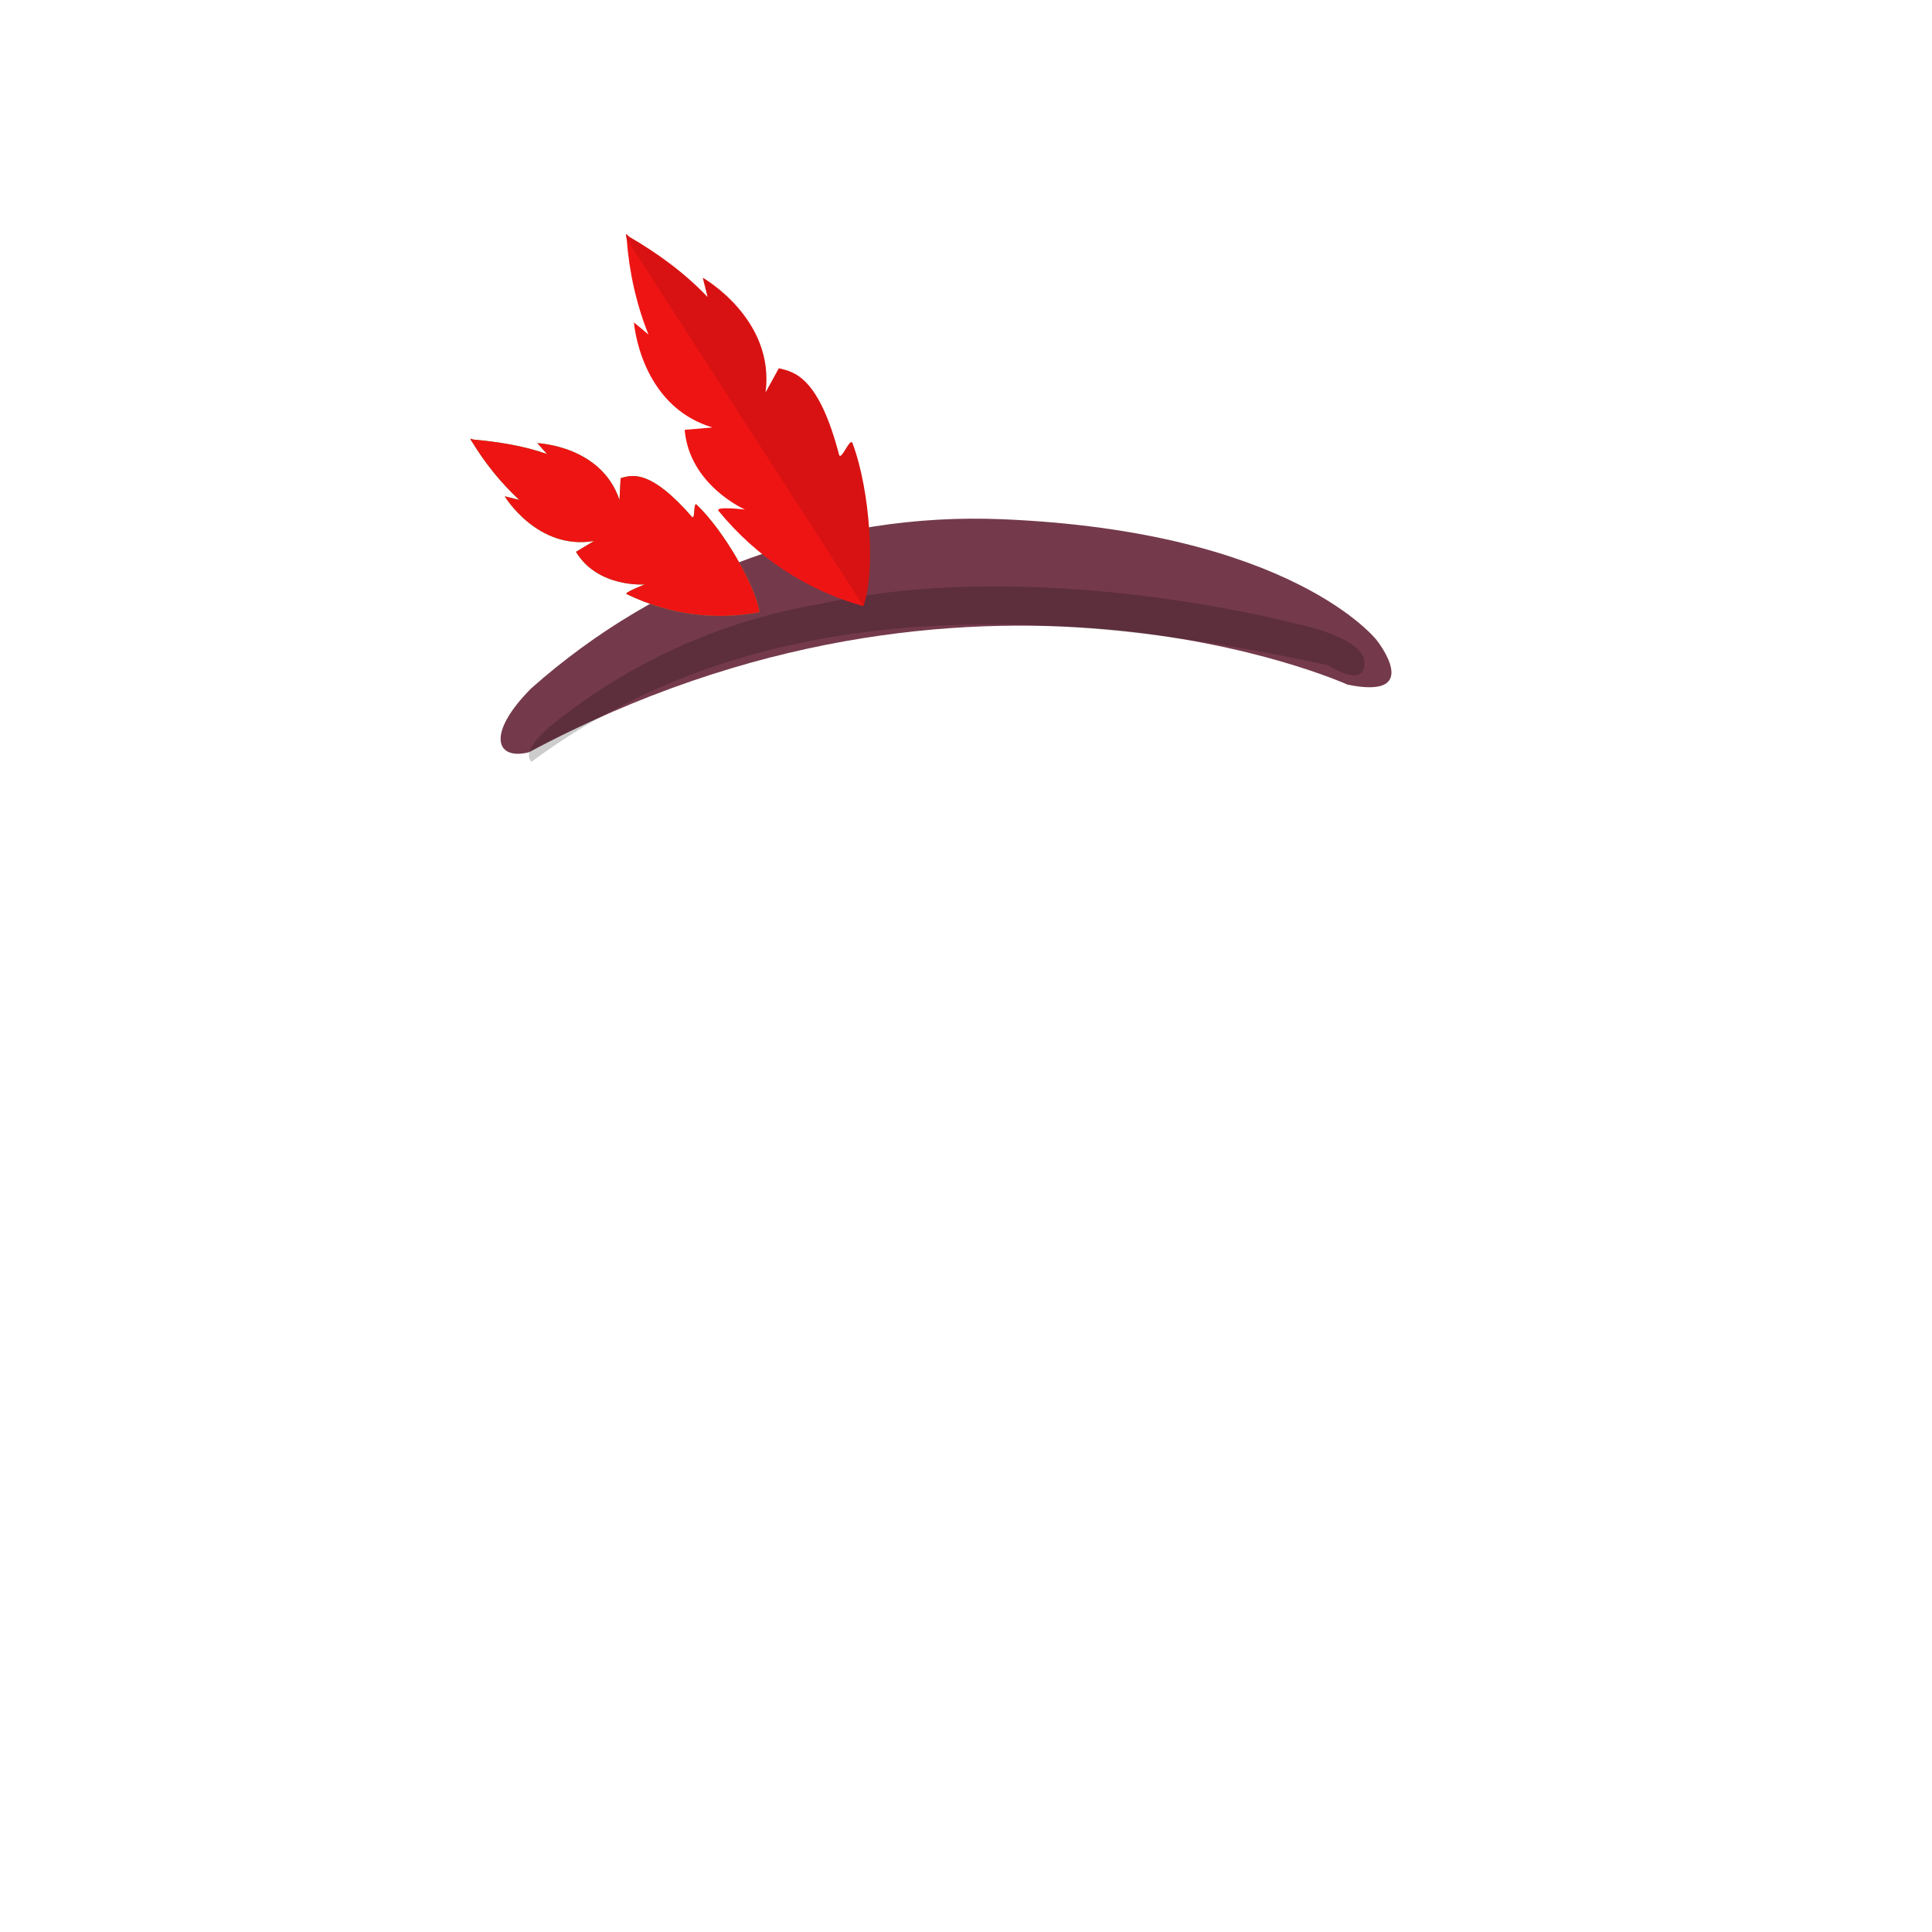
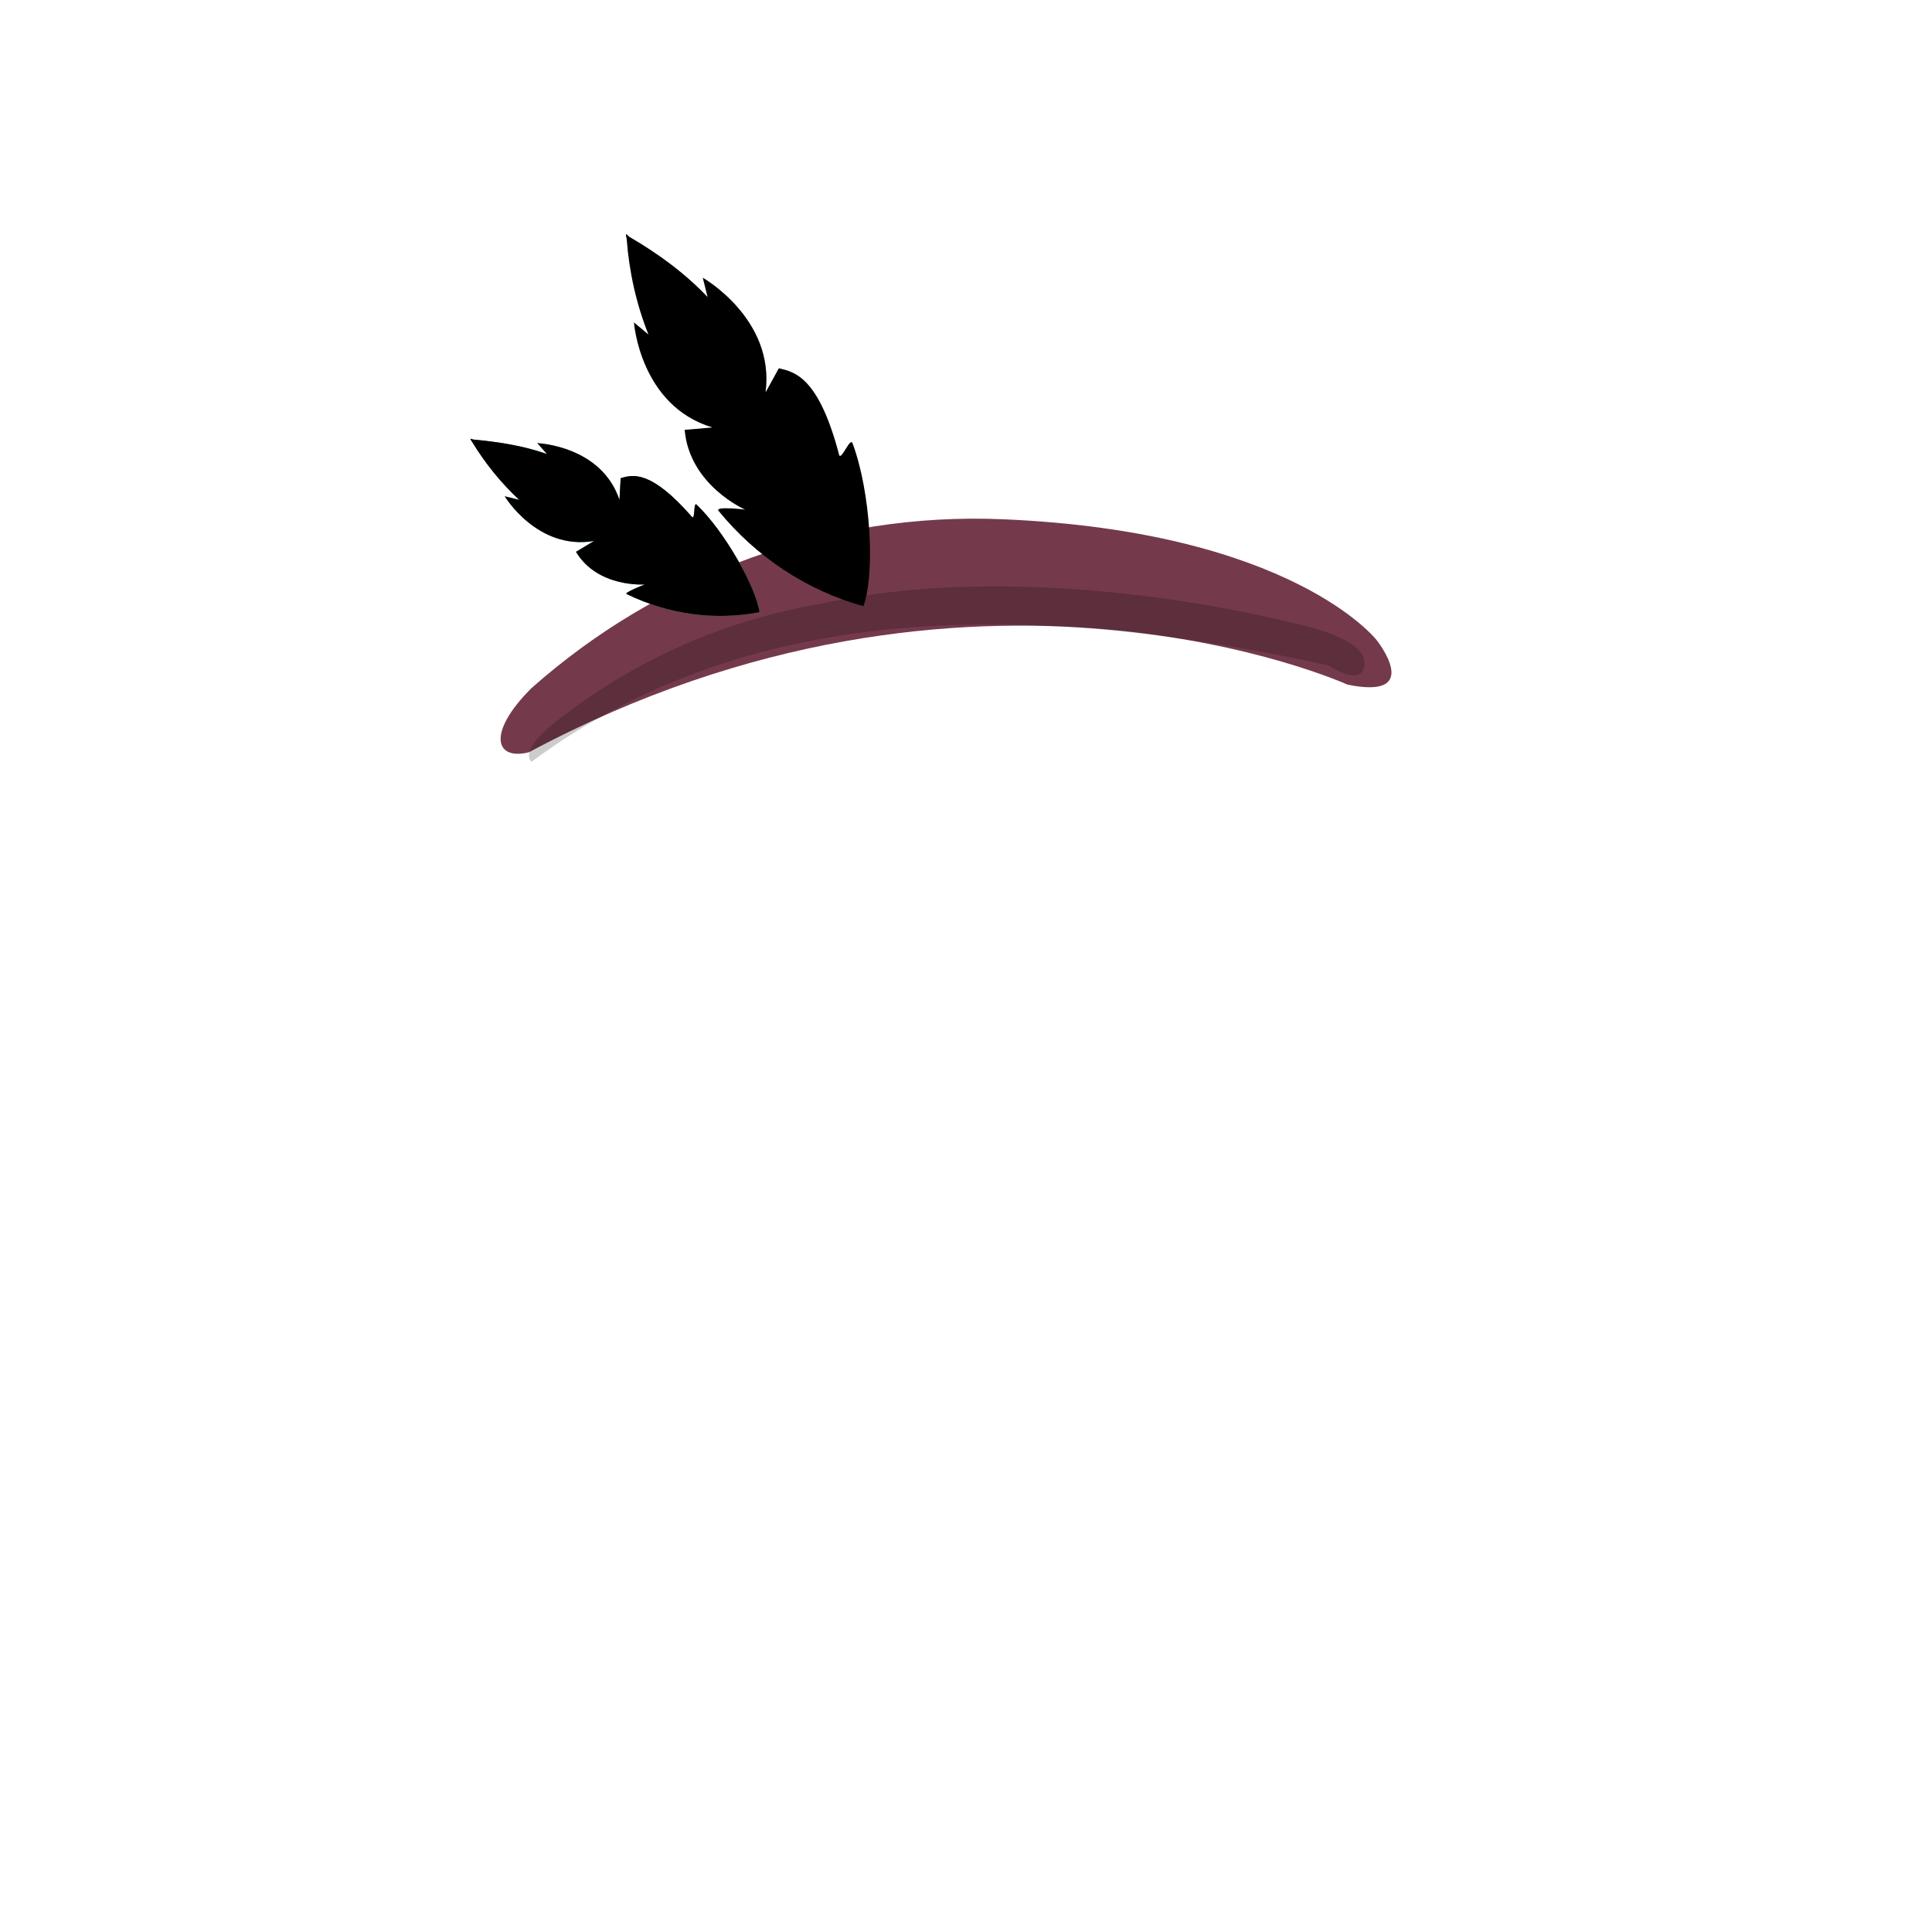
<svg xmlns="http://www.w3.org/2000/svg" version="1.1" id="Layer_1" x="0px" y="0px" viewBox="0 0 160 160" style="enable-background:new 0 0 160 160;" xml:space="preserve">
-   <style type="text/css">
+   <defs id="defs23" />
+   <style type="text/css" id="style2">
	.st0{fill:#743A4B;}
	.st1{opacity:0.2;}
- 	.st2{fill:#EF1414;}
	.st3{opacity:0.1;enable-background:new    ;}
	.st4{fill:#39B54A;}
</style>
-   <path class="st0" d="M43.8,62.3C41,63,40.3,60.7,44,57c10.7-9.5,24.7-14.6,39-14c24,1,31,10,31,10s4,5-2.4,3.7  C111.6,56.7,80.6,42.6,43.8,62.3z" />
-   <g class="st1">
-     <path d="M45.5,60.2C52,54.9,59.7,51.4,68,50c18-4,39.1,1.6,39.1,1.6s5.9,1.1,5.9,3.3s-3,0.2-3,0.2c-24.3-5.3-47.7-5.6-66,8   C44,63,43,62.4,45.5,60.2z" />
+   <path class="st0" d="M43.8,62.3C41,63,40.3,60.7,44,57c10.7-9.5,24.7-14.6,39-14c24,1,31,10,31,10s4,5-2.4,3.7  C111.6,56.7,80.6,42.6,43.8,62.3z" id="path6" />
+   <g class="st1" id="g10">
+     <path d="M45.5,60.2C52,54.9,59.7,51.4,68,50c18-4,39.1,1.6,39.1,1.6s5.9,1.1,5.9,3.3s-3,0.2-3,0.2c-24.3-5.3-47.7-5.6-66,8   C44,63,43,62.4,45.5,60.2z" id="path8" />
  </g>
-   <path class="st2" d="M71.5,50.2c1-2.7,0.6-9.5-0.9-13.5c-0.2-0.5-0.9,1.4-1.1,1c-1.7-6.5-3.7-6.9-5-7.2l-1.1,2  c0.8-6.1-5.2-9.5-5.2-9.5l0.4,1.6c-1.9-2-4.1-3.6-6.5-5c-0.3-0.3-0.3-0.3-0.2,0.2c0.2,2.7,0.8,5.4,1.8,7.9l-1.2-1  c0,0,0.5,6.9,6.5,8.7l-2.3,0.2c0.4,4.6,5,6.6,5,6.6s-2.5-0.3-2.2,0.1C62.6,46.1,66.8,48.9,71.5,50.2z" />
-   <path class="st3" d="M71.5,50.2c1-2.7,0.6-9.5-0.9-13.5c-0.2-0.5-0.9,1.4-1.1,1c-1.7-6.5-3.7-6.9-5-7.2l-1.1,2  c0.8-6.1-5.2-9.5-5.2-9.5l0.4,1.6c-1.9-2-4.1-3.6-6.5-5c-0.3-0.3-0.3-0.3-0.2,0.2L71.5,50.2z" />
-   <path class="st4" d="M62.9,50.7c-0.3-2.1-2.9-6.7-5.2-8.9c-0.3-0.3-0.1,1.3-0.4,1c-3.4-3.9-4.9-3.5-5.9-3.2l-0.1,1.8  c-1.5-4.5-6.8-4.7-6.8-4.7l0.8,0.9c-2-0.7-4-1-6.1-1.2c-0.3-0.1-0.3-0.1-0.1,0.2c1.1,1.8,2.4,3.4,3.9,4.8l-1.2-0.3  c0,0,2.7,4.5,7.4,3.7l-1.5,0.9c1.8,3,5.7,2.7,5.7,2.7s-1.8,0.7-1.5,0.8C55.4,50.9,59.2,51.4,62.9,50.7z" />
-   <path class="st2" d="M62.9,50.7c-0.3-2.1-2.9-6.7-5.2-8.9c-0.3-0.3-0.1,1.3-0.4,1c-3.4-3.9-4.9-3.5-5.9-3.2l-0.1,1.8  c-1.5-4.5-6.8-4.7-6.8-4.7l0.8,0.9c-2-0.7-4-1-6.1-1.2c-0.3-0.1-0.3-0.1-0.1,0.2c1.1,1.8,2.4,3.4,3.9,4.8l-1.2-0.3  c0,0,2.7,4.5,7.4,3.7l-1.5,0.9c1.8,3,5.7,2.7,5.7,2.7s-1.8,0.7-1.5,0.8C55.4,50.9,59.2,51.4,62.9,50.7z" />
+   <path d="M71.5,50.2c1-2.7,0.6-9.5-0.9-13.5c-0.2-0.5-0.9,1.4-1.1,1c-1.7-6.5-3.7-6.9-5-7.2l-1.1,2  c0.8-6.1-5.2-9.5-5.2-9.5l0.4,1.6c-1.9-2-4.1-3.6-6.5-5c-0.3-0.3-0.3-0.3-0.2,0.2c0.2,2.7,0.8,5.4,1.8,7.9l-1.2-1  c0,0,0.5,6.9,6.5,8.7l-2.3,0.2c0.4,4.6,5,6.6,5,6.6s-2.5-0.3-2.2,0.1C62.6,46.1,66.8,48.9,71.5,50.2z" id="path12" />
+   <path class="st3" d="M71.5,50.2c1-2.7,0.6-9.5-0.9-13.5c-0.2-0.5-0.9,1.4-1.1,1c-1.7-6.5-3.7-6.9-5-7.2l-1.1,2  c0.8-6.1-5.2-9.5-5.2-9.5l0.4,1.6c-1.9-2-4.1-3.6-6.5-5c-0.3-0.3-0.3-0.3-0.2,0.2L71.5,50.2z" id="path14" style="fill:#010101;fill-opacity:1" />
+   <path class="st4" d="M62.9,50.7c-0.3-2.1-2.9-6.7-5.2-8.9c-0.3-0.3-0.1,1.3-0.4,1c-3.4-3.9-4.9-3.5-5.9-3.2l-0.1,1.8  c-1.5-4.5-6.8-4.7-6.8-4.7l0.8,0.9c-2-0.7-4-1-6.1-1.2c-0.3-0.1-0.3-0.1-0.1,0.2c1.1,1.8,2.4,3.4,3.9,4.8l-1.2-0.3  c0,0,2.7,4.5,7.4,3.7l-1.5,0.9c1.8,3,5.7,2.7,5.7,2.7s-1.8,0.7-1.5,0.8C55.4,50.9,59.2,51.4,62.9,50.7z" id="path16" />
+   <path d="M62.9,50.7c-0.3-2.1-2.9-6.7-5.2-8.9c-0.3-0.3-0.1,1.3-0.4,1c-3.4-3.9-4.9-3.5-5.9-3.2l-0.1,1.8  c-1.5-4.5-6.8-4.7-6.8-4.7l0.8,0.9c-2-0.7-4-1-6.1-1.2c-0.3-0.1-0.3-0.1-0.1,0.2c1.1,1.8,2.4,3.4,3.9,4.8l-1.2-0.3  c0,0,2.7,4.5,7.4,3.7l-1.5,0.9c1.8,3,5.7,2.7,5.7,2.7s-1.8,0.7-1.5,0.8C55.4,50.9,59.2,51.4,62.9,50.7z" id="path18" />
</svg>
